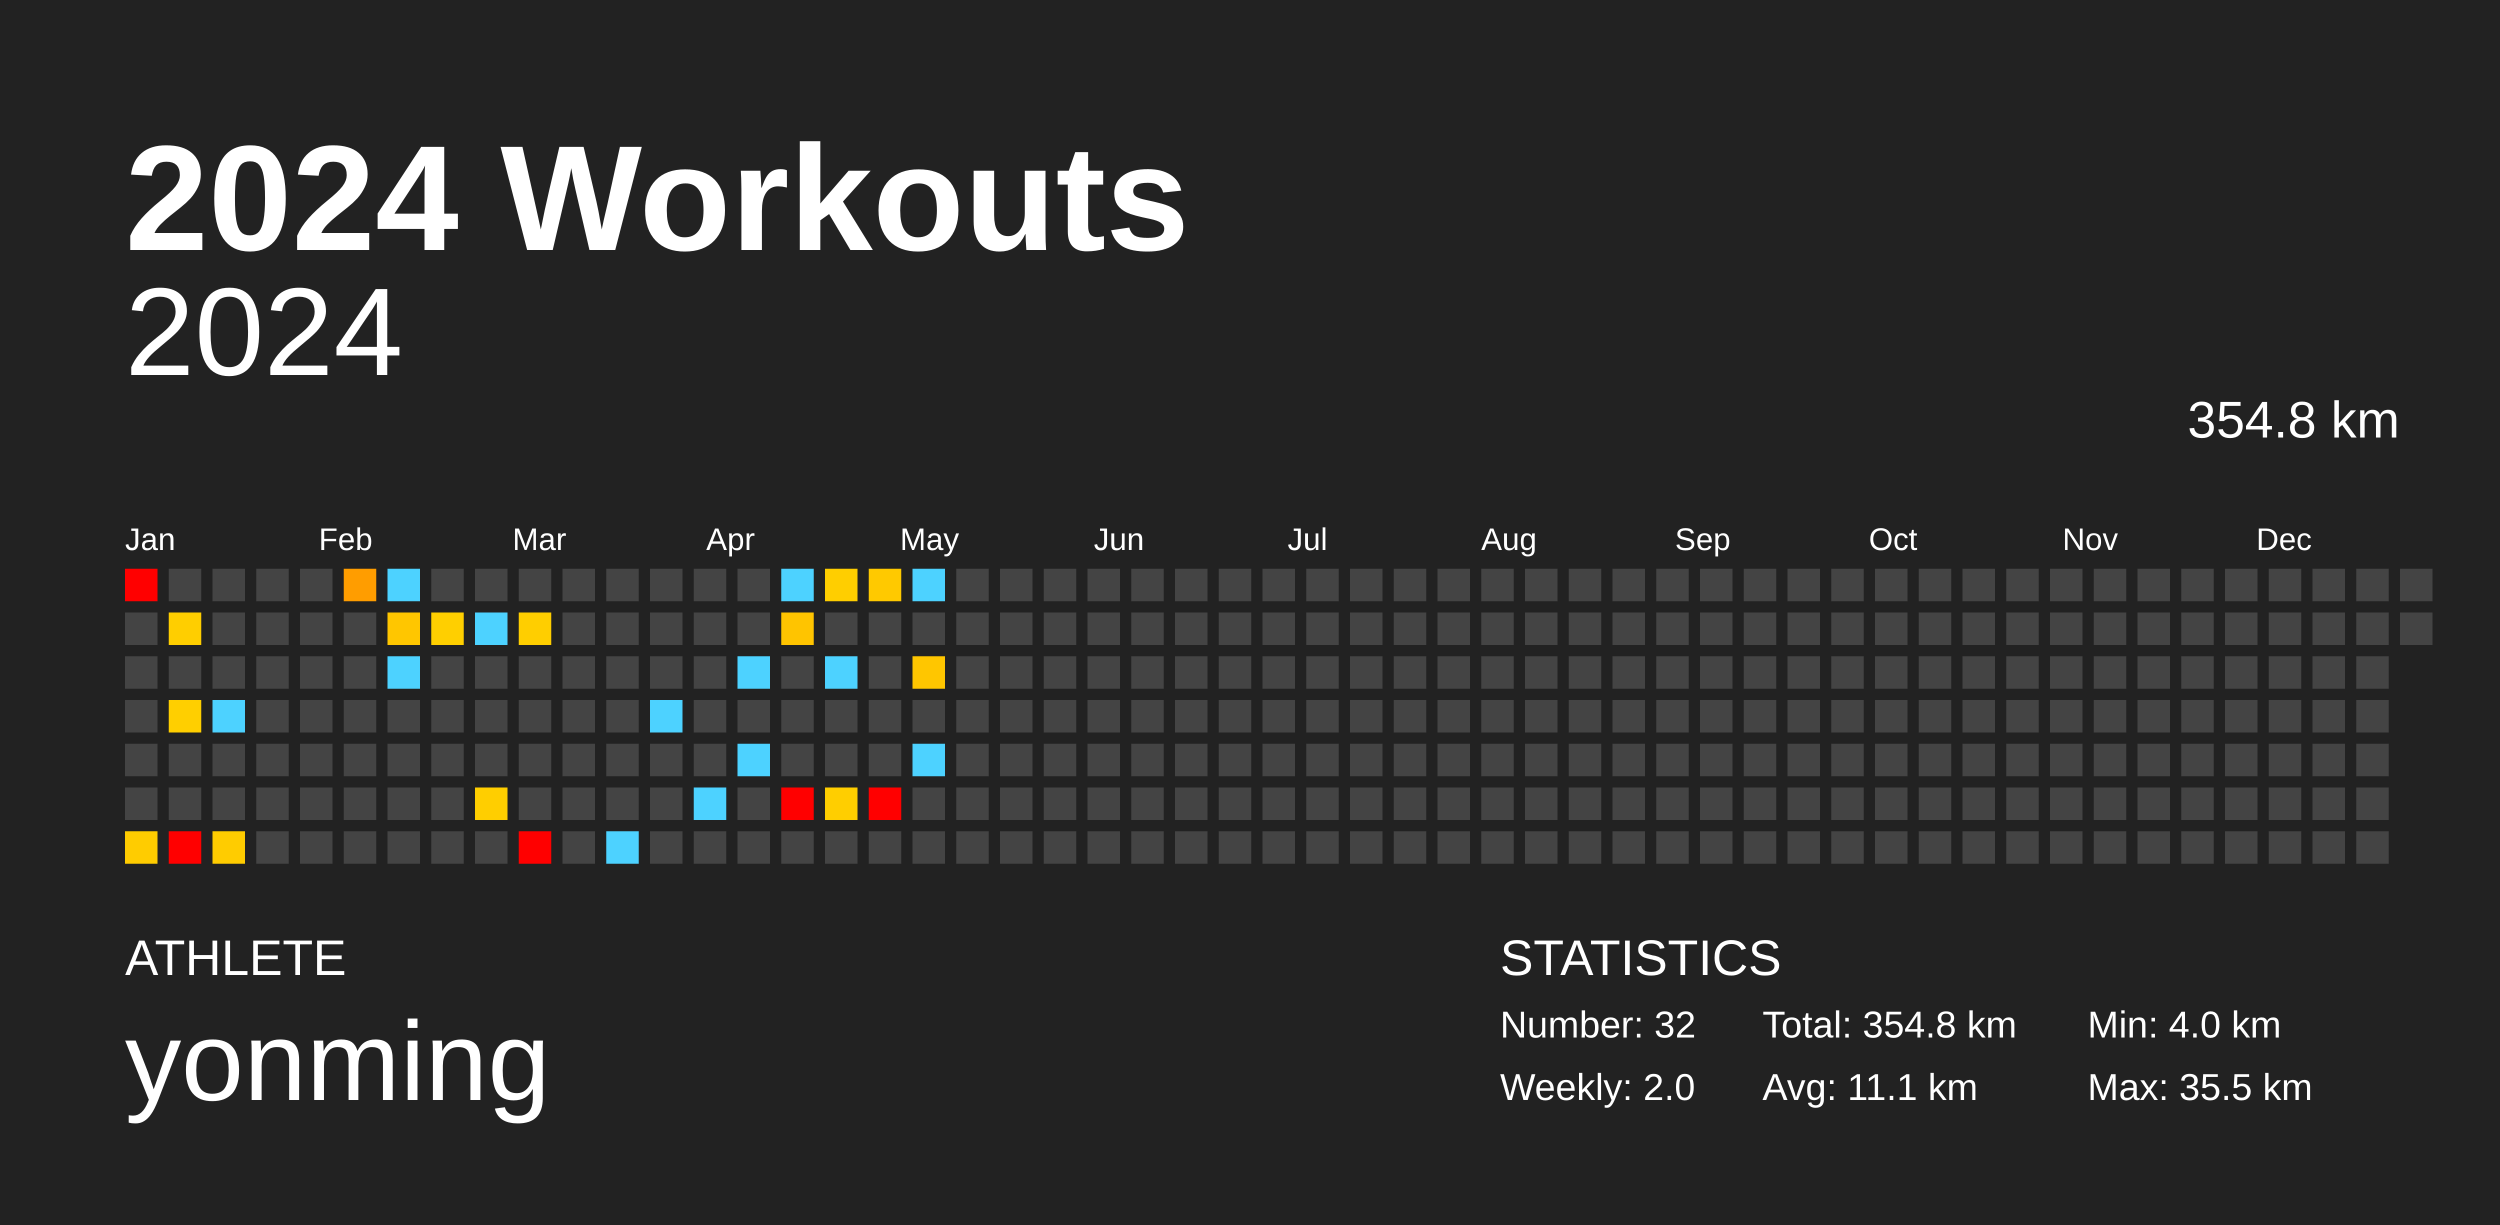
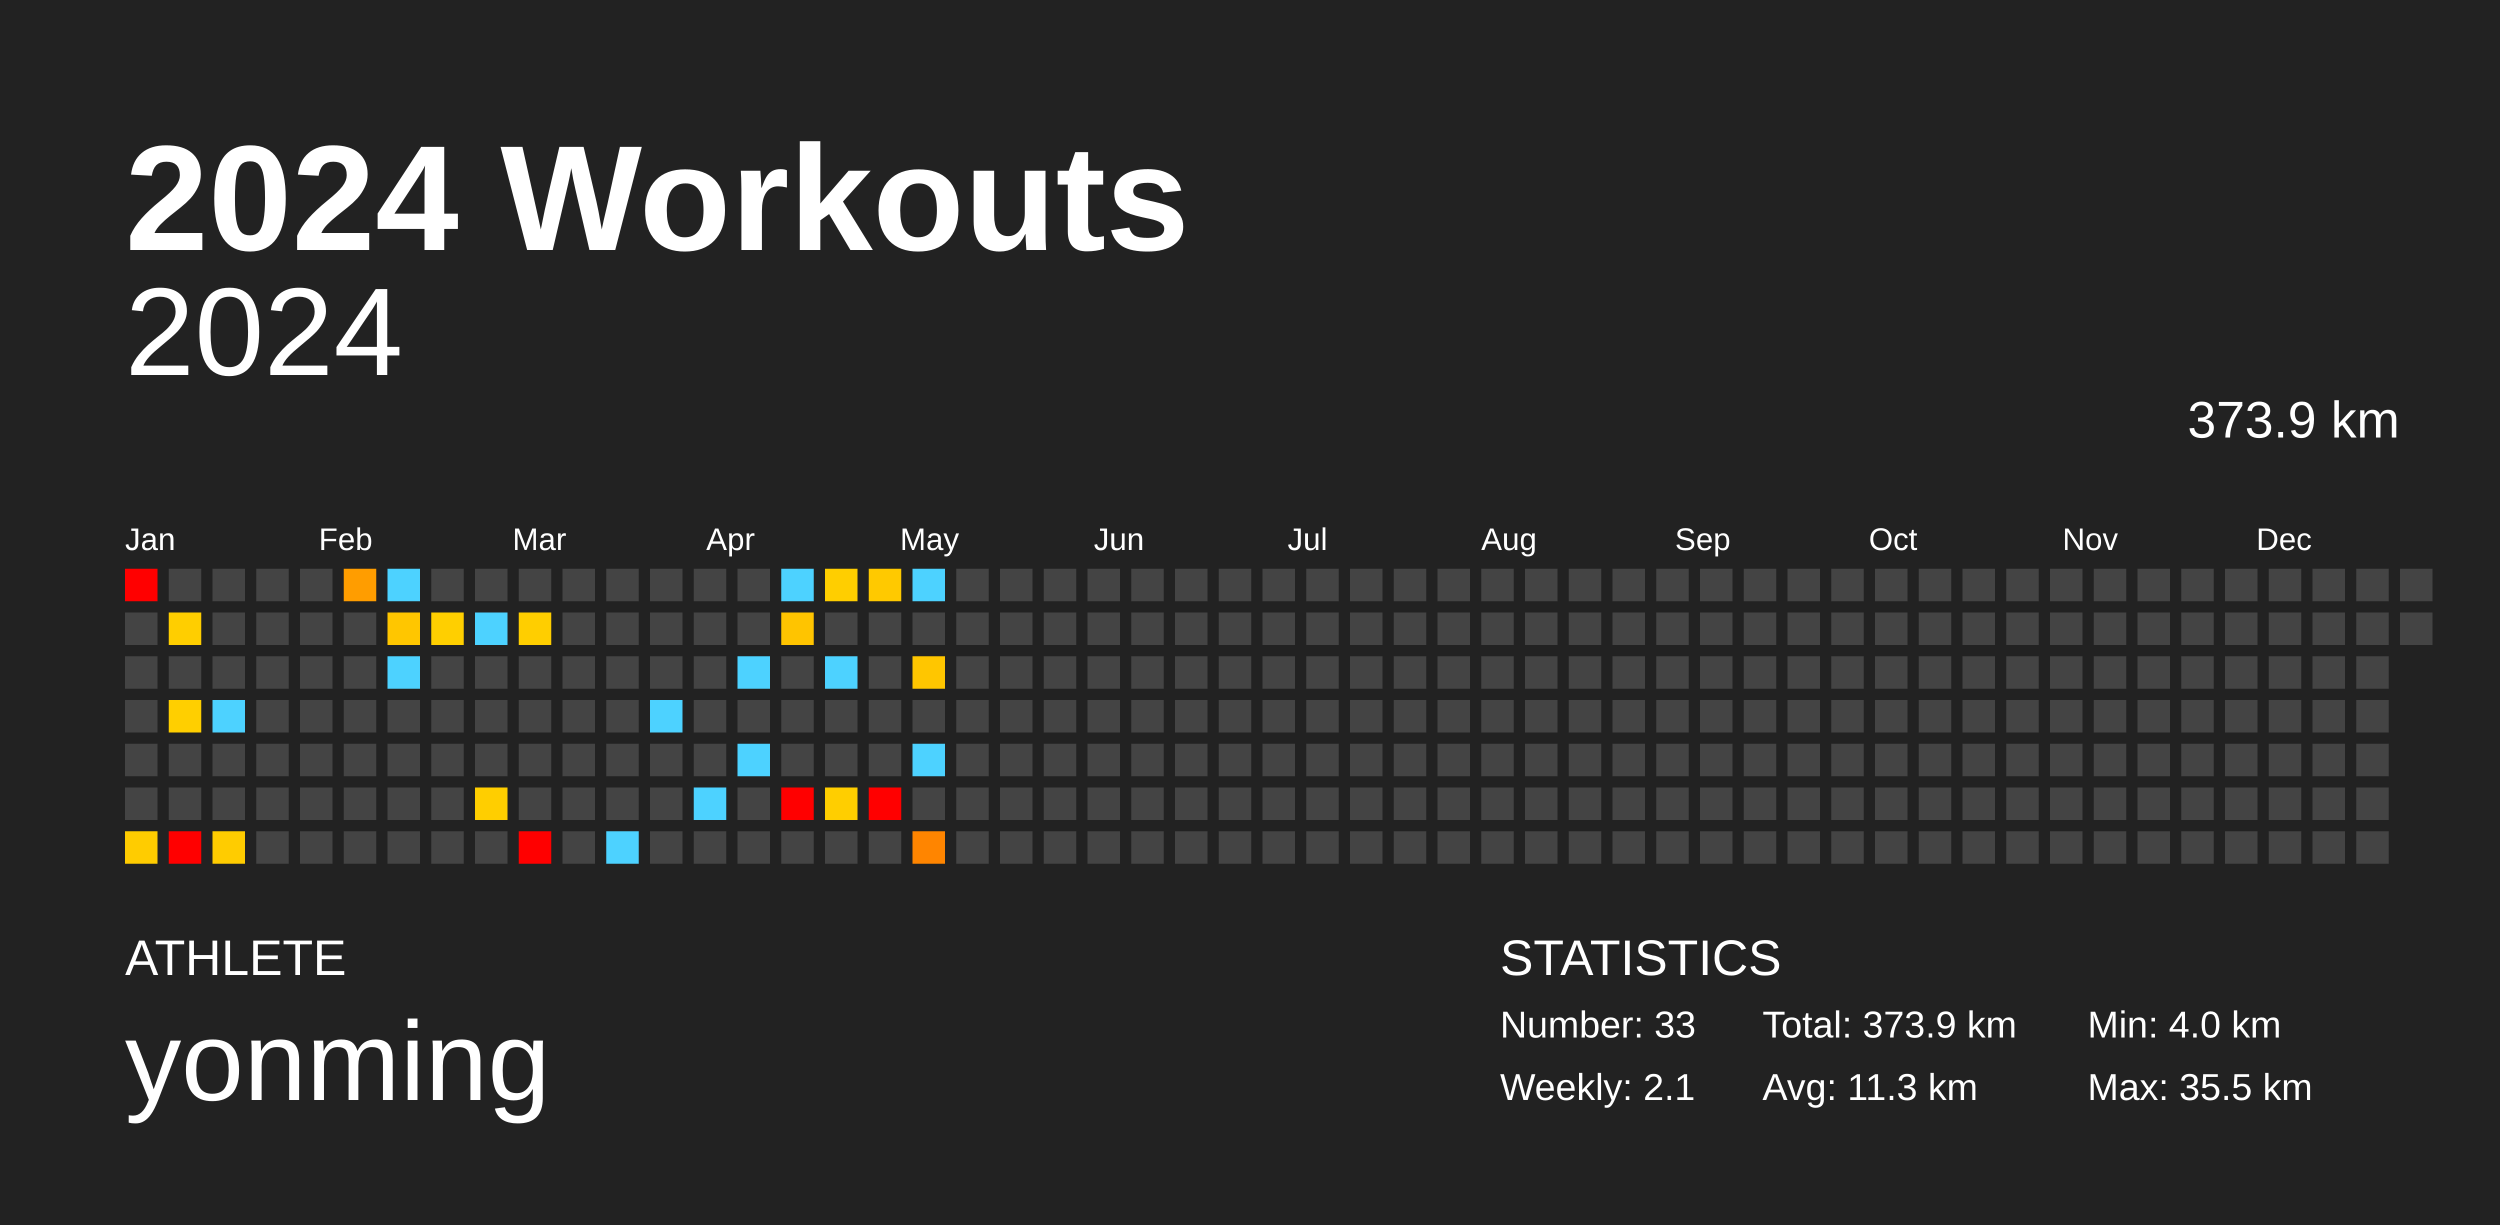
<svg xmlns="http://www.w3.org/2000/svg" baseProfile="full" height="98mm" version="1.1" viewBox="0,0,200,98" width="200mm">
  <defs />
  <rect fill="#222222" height="98" width="200" x="0" y="0" />
  <text fill="#FFFFFF" style="font-size:12px; font-family:Arial; font-weight:bold;" x="10" y="20">2024 Workouts</text>
  <text fill="#FFFFFF" style="font-size:4px; font-family:Arial" x="10" y="78">ATHLETE</text>
  <text fill="#FFFFFF" style="font-size:9px; font-family:Arial" x="10" y="88">yonming</text>
  <text fill="#FFFFFF" style="font-size:4px; font-family:Arial" x="120" y="78">STATISTICS</text>
-   <text fill="#FFFFFF" style="font-size:3px; font-family:Arial" x="120" y="83">Number: 32</text>
-   <text fill="#FFFFFF" style="font-size:3px; font-family:Arial" x="120" y="88">Weekly: 2.0</text>
-   <text fill="#FFFFFF" style="font-size:3px; font-family:Arial" x="141" y="83">Total: 354.8 km</text>
-   <text fill="#FFFFFF" style="font-size:3px; font-family:Arial" x="141" y="88">Avg: 11.1 km</text>
+   <text fill="#FFFFFF" style="font-size:3px; font-family:Arial" x="120" y="83">Number: 33</text>
+   <text fill="#FFFFFF" style="font-size:3px; font-family:Arial" x="120" y="88">Weekly: 2.1</text>
+   <text fill="#FFFFFF" style="font-size:3px; font-family:Arial" x="141" y="83">Total: 373.9 km</text>
+   <text fill="#FFFFFF" style="font-size:3px; font-family:Arial" x="141" y="88">Avg: 11.3 km</text>
  <text fill="#FFFFFF" style="font-size:3px; font-family:Arial" x="167" y="83">Min: 4.0 km</text>
  <text fill="#FFFFFF" style="font-size:3px; font-family:Arial" x="167" y="88">Max: 35.5 km</text>
  <text alignment-baseline="hanging" fill="#FFFFFF" style="font-size:10.0px; font-family:Arial;" x="10" y="30">2024</text>
-   <text alignment-baseline="hanging" fill="#FFFFFF" style="font-size:4.125px; font-family:Arial;" x="175" y="35">354.8 km</text>
+   <text alignment-baseline="hanging" fill="#FFFFFF" style="font-size:4.125px; font-family:Arial;" x="175" y="35">373.9 km</text>
  <text fill="#FFFFFF" style="font-size:2.5px; font-family:Arial" x="10.0" y="44">Jan</text>
  <text fill="#FFFFFF" style="font-size:2.5px; font-family:Arial" x="25.5" y="44">Feb</text>
  <text fill="#FFFFFF" style="font-size:2.5px; font-family:Arial" x="41.0" y="44">Mar</text>
  <text fill="#FFFFFF" style="font-size:2.5px; font-family:Arial" x="56.5" y="44">Apr</text>
  <text fill="#FFFFFF" style="font-size:2.5px; font-family:Arial" x="72.0" y="44">May</text>
  <text fill="#FFFFFF" style="font-size:2.5px; font-family:Arial" x="87.5" y="44">Jun</text>
  <text fill="#FFFFFF" style="font-size:2.5px; font-family:Arial" x="103.0" y="44">Jul</text>
  <text fill="#FFFFFF" style="font-size:2.5px; font-family:Arial" x="118.5" y="44">Aug</text>
  <text fill="#FFFFFF" style="font-size:2.5px; font-family:Arial" x="134.0" y="44">Sep</text>
  <text fill="#FFFFFF" style="font-size:2.5px; font-family:Arial" x="149.5" y="44">Oct</text>
  <text fill="#FFFFFF" style="font-size:2.5px; font-family:Arial" x="165.0" y="44">Nov</text>
  <text fill="#FFFFFF" style="font-size:2.5px; font-family:Arial" x="180.5" y="44">Dec</text>
  <rect fill="red" height="2.6" width="2.6" x="10.0" y="45.5" />
  <rect fill="#444444" height="2.6" width="2.6" x="10.0" y="49.0" />
  <rect fill="#444444" height="2.6" width="2.6" x="10.0" y="52.5" />
  <rect fill="#444444" height="2.6" width="2.6" x="10.0" y="56.0" />
  <rect fill="#444444" height="2.6" width="2.6" x="10.0" y="59.5" />
  <rect fill="#444444" height="2.6" width="2.6" x="10.0" y="63.0" />
  <rect fill="#ffcc00" height="2.6" width="2.6" x="10.0" y="66.5" />
  <rect fill="#444444" height="2.6" width="2.6" x="13.5" y="45.5" />
  <rect fill="#ffce00" height="2.6" width="2.6" x="13.5" y="49.0" />
  <rect fill="#444444" height="2.6" width="2.6" x="13.5" y="52.5" />
  <rect fill="#ffcf00" height="2.6" width="2.6" x="13.5" y="56.0" />
  <rect fill="#444444" height="2.6" width="2.6" x="13.5" y="59.5" />
  <rect fill="#444444" height="2.6" width="2.6" x="13.5" y="63.0" />
  <rect fill="red" height="2.6" width="2.6" x="13.5" y="66.5" />
  <rect fill="#444444" height="2.6" width="2.6" x="17.0" y="45.5" />
  <rect fill="#444444" height="2.6" width="2.6" x="17.0" y="49.0" />
  <rect fill="#444444" height="2.6" width="2.6" x="17.0" y="52.5" />
  <rect fill="#4dd2ff" height="2.6" width="2.6" x="17.0" y="56.0" />
  <rect fill="#444444" height="2.6" width="2.6" x="17.0" y="59.5" />
  <rect fill="#444444" height="2.6" width="2.6" x="17.0" y="63.0" />
  <rect fill="#ffcc00" height="2.6" width="2.6" x="17.0" y="66.5" />
  <rect fill="#444444" height="2.6" width="2.6" x="20.5" y="45.5" />
  <rect fill="#444444" height="2.6" width="2.6" x="20.5" y="49.0" />
  <rect fill="#444444" height="2.6" width="2.6" x="20.5" y="52.5" />
  <rect fill="#444444" height="2.6" width="2.6" x="20.5" y="56.0" />
  <rect fill="#444444" height="2.6" width="2.6" x="20.5" y="59.5" />
  <rect fill="#444444" height="2.6" width="2.6" x="20.5" y="63.0" />
  <rect fill="#444444" height="2.6" width="2.6" x="20.5" y="66.5" />
  <rect fill="#444444" height="2.6" width="2.6" x="24.0" y="45.5" />
  <rect fill="#444444" height="2.6" width="2.6" x="24.0" y="49.0" />
  <rect fill="#444444" height="2.6" width="2.6" x="24.0" y="52.5" />
  <rect fill="#444444" height="2.6" width="2.6" x="24.0" y="56.0" />
  <rect fill="#444444" height="2.6" width="2.6" x="24.0" y="59.5" />
  <rect fill="#444444" height="2.6" width="2.6" x="24.0" y="63.0" />
  <rect fill="#444444" height="2.6" width="2.6" x="24.0" y="66.5" />
  <rect fill="#ff9d00" height="2.6" width="2.6" x="27.5" y="45.5" />
  <rect fill="#444444" height="2.6" width="2.6" x="27.5" y="49.0" />
  <rect fill="#444444" height="2.6" width="2.6" x="27.5" y="52.5" />
  <rect fill="#444444" height="2.6" width="2.6" x="27.5" y="56.0" />
  <rect fill="#444444" height="2.6" width="2.6" x="27.5" y="59.5" />
  <rect fill="#444444" height="2.6" width="2.6" x="27.5" y="63.0" />
  <rect fill="#444444" height="2.6" width="2.6" x="27.5" y="66.5" />
  <rect fill="#4dd2ff" height="2.6" width="2.6" x="31.0" y="45.5" />
  <rect fill="#ffc600" height="2.6" width="2.6" x="31.0" y="49.0" />
  <rect fill="#4dd2ff" height="2.6" width="2.6" x="31.0" y="52.5" />
  <rect fill="#444444" height="2.6" width="2.6" x="31.0" y="56.0" />
  <rect fill="#444444" height="2.6" width="2.6" x="31.0" y="59.5" />
  <rect fill="#444444" height="2.6" width="2.6" x="31.0" y="63.0" />
  <rect fill="#444444" height="2.6" width="2.6" x="31.0" y="66.5" />
  <rect fill="#444444" height="2.6" width="2.6" x="34.5" y="45.5" />
  <rect fill="#ffcf00" height="2.6" width="2.6" x="34.5" y="49.0" />
  <rect fill="#444444" height="2.6" width="2.6" x="34.5" y="52.5" />
  <rect fill="#444444" height="2.6" width="2.6" x="34.5" y="56.0" />
  <rect fill="#444444" height="2.6" width="2.6" x="34.5" y="59.5" />
  <rect fill="#444444" height="2.6" width="2.6" x="34.5" y="63.0" />
  <rect fill="#444444" height="2.6" width="2.6" x="34.5" y="66.5" />
  <rect fill="#444444" height="2.6" width="2.6" x="38.0" y="45.5" />
  <rect fill="#4dd2ff" height="2.6" width="2.6" x="38.0" y="49.0" />
  <rect fill="#444444" height="2.6" width="2.6" x="38.0" y="52.5" />
  <rect fill="#444444" height="2.6" width="2.6" x="38.0" y="56.0" />
  <rect fill="#444444" height="2.6" width="2.6" x="38.0" y="59.5" />
  <rect fill="#ffce00" height="2.6" width="2.6" x="38.0" y="63.0" />
  <rect fill="#444444" height="2.6" width="2.6" x="38.0" y="66.5" />
  <rect fill="#444444" height="2.6" width="2.6" x="41.5" y="45.5" />
  <rect fill="#ffce00" height="2.6" width="2.6" x="41.5" y="49.0" />
  <rect fill="#444444" height="2.6" width="2.6" x="41.5" y="52.5" />
  <rect fill="#444444" height="2.6" width="2.6" x="41.5" y="56.0" />
  <rect fill="#444444" height="2.6" width="2.6" x="41.5" y="59.5" />
  <rect fill="#444444" height="2.6" width="2.6" x="41.5" y="63.0" />
  <rect fill="red" height="2.6" width="2.6" x="41.5" y="66.5" />
  <rect fill="#444444" height="2.6" width="2.6" x="45.0" y="45.5" />
  <rect fill="#444444" height="2.6" width="2.6" x="45.0" y="49.0" />
  <rect fill="#444444" height="2.6" width="2.6" x="45.0" y="52.5" />
  <rect fill="#444444" height="2.6" width="2.6" x="45.0" y="56.0" />
  <rect fill="#444444" height="2.6" width="2.6" x="45.0" y="59.5" />
  <rect fill="#444444" height="2.6" width="2.6" x="45.0" y="63.0" />
  <rect fill="#444444" height="2.6" width="2.6" x="45.0" y="66.5" />
  <rect fill="#444444" height="2.6" width="2.6" x="48.5" y="45.5" />
  <rect fill="#444444" height="2.6" width="2.6" x="48.5" y="49.0" />
  <rect fill="#444444" height="2.6" width="2.6" x="48.5" y="52.5" />
  <rect fill="#444444" height="2.6" width="2.6" x="48.5" y="56.0" />
  <rect fill="#444444" height="2.6" width="2.6" x="48.5" y="59.5" />
  <rect fill="#444444" height="2.6" width="2.6" x="48.5" y="63.0" />
  <rect fill="#4dd2ff" height="2.6" width="2.6" x="48.5" y="66.5" />
  <rect fill="#444444" height="2.6" width="2.6" x="52.0" y="45.5" />
  <rect fill="#444444" height="2.6" width="2.6" x="52.0" y="49.0" />
  <rect fill="#444444" height="2.6" width="2.6" x="52.0" y="52.5" />
  <rect fill="#4dd2ff" height="2.6" width="2.6" x="52.0" y="56.0" />
  <rect fill="#444444" height="2.6" width="2.6" x="52.0" y="59.5" />
  <rect fill="#444444" height="2.6" width="2.6" x="52.0" y="63.0" />
  <rect fill="#444444" height="2.6" width="2.6" x="52.0" y="66.5" />
  <rect fill="#444444" height="2.6" width="2.6" x="55.5" y="45.5" />
  <rect fill="#444444" height="2.6" width="2.6" x="55.5" y="49.0" />
  <rect fill="#444444" height="2.6" width="2.6" x="55.5" y="52.5" />
  <rect fill="#444444" height="2.6" width="2.6" x="55.5" y="56.0" />
  <rect fill="#444444" height="2.6" width="2.6" x="55.5" y="59.5" />
  <rect fill="#4dd2ff" height="2.6" width="2.6" x="55.5" y="63.0" />
  <rect fill="#444444" height="2.6" width="2.6" x="55.5" y="66.5" />
  <rect fill="#444444" height="2.6" width="2.6" x="59.0" y="45.5" />
  <rect fill="#444444" height="2.6" width="2.6" x="59.0" y="49.0" />
  <rect fill="#4dd2ff" height="2.6" width="2.6" x="59.0" y="52.5" />
  <rect fill="#444444" height="2.6" width="2.6" x="59.0" y="56.0" />
  <rect fill="#4dd2ff" height="2.6" width="2.6" x="59.0" y="59.5" />
  <rect fill="#444444" height="2.6" width="2.6" x="59.0" y="63.0" />
  <rect fill="#444444" height="2.6" width="2.6" x="59.0" y="66.5" />
  <rect fill="#4dd2ff" height="2.6" width="2.6" x="62.5" y="45.5" />
  <rect fill="#ffc400" height="2.6" width="2.6" x="62.5" y="49.0" />
  <rect fill="#444444" height="2.6" width="2.6" x="62.5" y="52.5" />
  <rect fill="#444444" height="2.6" width="2.6" x="62.5" y="56.0" />
  <rect fill="#444444" height="2.6" width="2.6" x="62.5" y="59.5" />
  <rect fill="red" height="2.6" width="2.6" x="62.5" y="63.0" />
  <rect fill="#444444" height="2.6" width="2.6" x="62.5" y="66.5" />
  <rect fill="#ffce00" height="2.6" width="2.6" x="66.0" y="45.5" />
  <rect fill="#444444" height="2.6" width="2.6" x="66.0" y="49.0" />
  <rect fill="#4dd2ff" height="2.6" width="2.6" x="66.0" y="52.5" />
  <rect fill="#444444" height="2.6" width="2.6" x="66.0" y="56.0" />
  <rect fill="#444444" height="2.6" width="2.6" x="66.0" y="59.5" />
  <rect fill="#ffce00" height="2.6" width="2.6" x="66.0" y="63.0" />
  <rect fill="#444444" height="2.6" width="2.6" x="66.0" y="66.5" />
  <rect fill="#ffc900" height="2.6" width="2.6" x="69.5" y="45.5" />
  <rect fill="#444444" height="2.6" width="2.6" x="69.5" y="49.0" />
  <rect fill="#444444" height="2.6" width="2.6" x="69.5" y="52.5" />
  <rect fill="#444444" height="2.6" width="2.6" x="69.5" y="56.0" />
  <rect fill="#444444" height="2.6" width="2.6" x="69.5" y="59.5" />
  <rect fill="red" height="2.6" width="2.6" x="69.5" y="63.0" />
  <rect fill="#444444" height="2.6" width="2.6" x="69.5" y="66.5" />
  <rect fill="#4dd2ff" height="2.6" width="2.6" x="73.0" y="45.5" />
  <rect fill="#444444" height="2.6" width="2.6" x="73.0" y="49.0" />
  <rect fill="#ffc600" height="2.6" width="2.6" x="73.0" y="52.5" />
  <rect fill="#444444" height="2.6" width="2.6" x="73.0" y="56.0" />
  <rect fill="#4dd2ff" height="2.6" width="2.6" x="73.0" y="59.5" />
  <rect fill="#444444" height="2.6" width="2.6" x="73.0" y="63.0" />
-   <rect fill="#444444" height="2.6" width="2.6" x="73.0" y="66.5" />
+   <rect fill="#ff8500" height="2.6" width="2.6" x="73.0" y="66.5" />
  <rect fill="#444444" height="2.6" width="2.6" x="76.5" y="45.5" />
  <rect fill="#444444" height="2.6" width="2.6" x="76.5" y="49.0" />
  <rect fill="#444444" height="2.6" width="2.6" x="76.5" y="52.5" />
  <rect fill="#444444" height="2.6" width="2.6" x="76.5" y="56.0" />
  <rect fill="#444444" height="2.6" width="2.6" x="76.5" y="59.5" />
  <rect fill="#444444" height="2.6" width="2.6" x="76.5" y="63.0" />
  <rect fill="#444444" height="2.6" width="2.6" x="76.5" y="66.5" />
  <rect fill="#444444" height="2.6" width="2.6" x="80.0" y="45.5" />
  <rect fill="#444444" height="2.6" width="2.6" x="80.0" y="49.0" />
  <rect fill="#444444" height="2.6" width="2.6" x="80.0" y="52.5" />
  <rect fill="#444444" height="2.6" width="2.6" x="80.0" y="56.0" />
  <rect fill="#444444" height="2.6" width="2.6" x="80.0" y="59.5" />
  <rect fill="#444444" height="2.6" width="2.6" x="80.0" y="63.0" />
  <rect fill="#444444" height="2.6" width="2.6" x="80.0" y="66.5" />
  <rect fill="#444444" height="2.6" width="2.6" x="83.5" y="45.5" />
  <rect fill="#444444" height="2.6" width="2.6" x="83.5" y="49.0" />
  <rect fill="#444444" height="2.6" width="2.6" x="83.5" y="52.5" />
  <rect fill="#444444" height="2.6" width="2.6" x="83.5" y="56.0" />
  <rect fill="#444444" height="2.6" width="2.6" x="83.5" y="59.5" />
  <rect fill="#444444" height="2.6" width="2.6" x="83.5" y="63.0" />
  <rect fill="#444444" height="2.6" width="2.6" x="83.5" y="66.5" />
  <rect fill="#444444" height="2.6" width="2.6" x="87.0" y="45.5" />
  <rect fill="#444444" height="2.6" width="2.6" x="87.0" y="49.0" />
  <rect fill="#444444" height="2.6" width="2.6" x="87.0" y="52.5" />
  <rect fill="#444444" height="2.6" width="2.6" x="87.0" y="56.0" />
  <rect fill="#444444" height="2.6" width="2.6" x="87.0" y="59.5" />
  <rect fill="#444444" height="2.6" width="2.6" x="87.0" y="63.0" />
  <rect fill="#444444" height="2.6" width="2.6" x="87.0" y="66.5" />
  <rect fill="#444444" height="2.6" width="2.6" x="90.5" y="45.5" />
  <rect fill="#444444" height="2.6" width="2.6" x="90.5" y="49.0" />
  <rect fill="#444444" height="2.6" width="2.6" x="90.5" y="52.5" />
  <rect fill="#444444" height="2.6" width="2.6" x="90.5" y="56.0" />
  <rect fill="#444444" height="2.6" width="2.6" x="90.5" y="59.5" />
  <rect fill="#444444" height="2.6" width="2.6" x="90.5" y="63.0" />
  <rect fill="#444444" height="2.6" width="2.6" x="90.5" y="66.5" />
  <rect fill="#444444" height="2.6" width="2.6" x="94.0" y="45.5" />
  <rect fill="#444444" height="2.6" width="2.6" x="94.0" y="49.0" />
  <rect fill="#444444" height="2.6" width="2.6" x="94.0" y="52.5" />
  <rect fill="#444444" height="2.6" width="2.6" x="94.0" y="56.0" />
  <rect fill="#444444" height="2.6" width="2.6" x="94.0" y="59.5" />
  <rect fill="#444444" height="2.6" width="2.6" x="94.0" y="63.0" />
  <rect fill="#444444" height="2.6" width="2.6" x="94.0" y="66.5" />
  <rect fill="#444444" height="2.6" width="2.6" x="97.5" y="45.5" />
  <rect fill="#444444" height="2.6" width="2.6" x="97.5" y="49.0" />
  <rect fill="#444444" height="2.6" width="2.6" x="97.5" y="52.5" />
  <rect fill="#444444" height="2.6" width="2.6" x="97.5" y="56.0" />
  <rect fill="#444444" height="2.6" width="2.6" x="97.5" y="59.5" />
  <rect fill="#444444" height="2.6" width="2.6" x="97.5" y="63.0" />
  <rect fill="#444444" height="2.6" width="2.6" x="97.5" y="66.5" />
  <rect fill="#444444" height="2.6" width="2.6" x="101.0" y="45.5" />
  <rect fill="#444444" height="2.6" width="2.6" x="101.0" y="49.0" />
  <rect fill="#444444" height="2.6" width="2.6" x="101.0" y="52.5" />
  <rect fill="#444444" height="2.6" width="2.6" x="101.0" y="56.0" />
  <rect fill="#444444" height="2.6" width="2.6" x="101.0" y="59.5" />
  <rect fill="#444444" height="2.6" width="2.6" x="101.0" y="63.0" />
  <rect fill="#444444" height="2.6" width="2.6" x="101.0" y="66.5" />
  <rect fill="#444444" height="2.6" width="2.6" x="104.5" y="45.5" />
  <rect fill="#444444" height="2.6" width="2.6" x="104.5" y="49.0" />
  <rect fill="#444444" height="2.6" width="2.6" x="104.5" y="52.5" />
  <rect fill="#444444" height="2.6" width="2.6" x="104.5" y="56.0" />
  <rect fill="#444444" height="2.6" width="2.6" x="104.5" y="59.5" />
  <rect fill="#444444" height="2.6" width="2.6" x="104.5" y="63.0" />
  <rect fill="#444444" height="2.6" width="2.6" x="104.5" y="66.5" />
  <rect fill="#444444" height="2.6" width="2.6" x="108.0" y="45.5" />
  <rect fill="#444444" height="2.6" width="2.6" x="108.0" y="49.0" />
  <rect fill="#444444" height="2.6" width="2.6" x="108.0" y="52.5" />
  <rect fill="#444444" height="2.6" width="2.6" x="108.0" y="56.0" />
  <rect fill="#444444" height="2.6" width="2.6" x="108.0" y="59.5" />
  <rect fill="#444444" height="2.6" width="2.6" x="108.0" y="63.0" />
  <rect fill="#444444" height="2.6" width="2.6" x="108.0" y="66.5" />
  <rect fill="#444444" height="2.6" width="2.6" x="111.5" y="45.5" />
  <rect fill="#444444" height="2.6" width="2.6" x="111.5" y="49.0" />
  <rect fill="#444444" height="2.6" width="2.6" x="111.5" y="52.5" />
  <rect fill="#444444" height="2.6" width="2.6" x="111.5" y="56.0" />
  <rect fill="#444444" height="2.6" width="2.6" x="111.5" y="59.5" />
  <rect fill="#444444" height="2.6" width="2.6" x="111.5" y="63.0" />
  <rect fill="#444444" height="2.6" width="2.6" x="111.5" y="66.5" />
  <rect fill="#444444" height="2.6" width="2.6" x="115.0" y="45.5" />
  <rect fill="#444444" height="2.6" width="2.6" x="115.0" y="49.0" />
  <rect fill="#444444" height="2.6" width="2.6" x="115.0" y="52.5" />
  <rect fill="#444444" height="2.6" width="2.6" x="115.0" y="56.0" />
  <rect fill="#444444" height="2.6" width="2.6" x="115.0" y="59.5" />
  <rect fill="#444444" height="2.6" width="2.6" x="115.0" y="63.0" />
  <rect fill="#444444" height="2.6" width="2.6" x="115.0" y="66.5" />
  <rect fill="#444444" height="2.6" width="2.6" x="118.5" y="45.5" />
  <rect fill="#444444" height="2.6" width="2.6" x="118.5" y="49.0" />
  <rect fill="#444444" height="2.6" width="2.6" x="118.5" y="52.5" />
  <rect fill="#444444" height="2.6" width="2.6" x="118.5" y="56.0" />
  <rect fill="#444444" height="2.6" width="2.6" x="118.5" y="59.5" />
  <rect fill="#444444" height="2.6" width="2.6" x="118.5" y="63.0" />
  <rect fill="#444444" height="2.6" width="2.6" x="118.5" y="66.5" />
  <rect fill="#444444" height="2.6" width="2.6" x="122.0" y="45.5" />
  <rect fill="#444444" height="2.6" width="2.6" x="122.0" y="49.0" />
  <rect fill="#444444" height="2.6" width="2.6" x="122.0" y="52.5" />
  <rect fill="#444444" height="2.6" width="2.6" x="122.0" y="56.0" />
  <rect fill="#444444" height="2.6" width="2.6" x="122.0" y="59.5" />
  <rect fill="#444444" height="2.6" width="2.6" x="122.0" y="63.0" />
  <rect fill="#444444" height="2.6" width="2.6" x="122.0" y="66.5" />
  <rect fill="#444444" height="2.6" width="2.6" x="125.5" y="45.5" />
  <rect fill="#444444" height="2.6" width="2.6" x="125.5" y="49.0" />
  <rect fill="#444444" height="2.6" width="2.6" x="125.5" y="52.5" />
  <rect fill="#444444" height="2.6" width="2.6" x="125.5" y="56.0" />
  <rect fill="#444444" height="2.6" width="2.6" x="125.5" y="59.5" />
  <rect fill="#444444" height="2.6" width="2.6" x="125.5" y="63.0" />
  <rect fill="#444444" height="2.6" width="2.6" x="125.5" y="66.5" />
  <rect fill="#444444" height="2.6" width="2.6" x="129.0" y="45.5" />
  <rect fill="#444444" height="2.6" width="2.6" x="129.0" y="49.0" />
  <rect fill="#444444" height="2.6" width="2.6" x="129.0" y="52.5" />
  <rect fill="#444444" height="2.6" width="2.6" x="129.0" y="56.0" />
  <rect fill="#444444" height="2.6" width="2.6" x="129.0" y="59.5" />
  <rect fill="#444444" height="2.6" width="2.6" x="129.0" y="63.0" />
  <rect fill="#444444" height="2.6" width="2.6" x="129.0" y="66.5" />
  <rect fill="#444444" height="2.6" width="2.6" x="132.5" y="45.5" />
  <rect fill="#444444" height="2.6" width="2.6" x="132.5" y="49.0" />
  <rect fill="#444444" height="2.6" width="2.6" x="132.5" y="52.5" />
  <rect fill="#444444" height="2.6" width="2.6" x="132.5" y="56.0" />
  <rect fill="#444444" height="2.6" width="2.6" x="132.5" y="59.5" />
  <rect fill="#444444" height="2.6" width="2.6" x="132.5" y="63.0" />
  <rect fill="#444444" height="2.6" width="2.6" x="132.5" y="66.5" />
  <rect fill="#444444" height="2.6" width="2.6" x="136.0" y="45.5" />
  <rect fill="#444444" height="2.6" width="2.6" x="136.0" y="49.0" />
  <rect fill="#444444" height="2.6" width="2.6" x="136.0" y="52.5" />
  <rect fill="#444444" height="2.6" width="2.6" x="136.0" y="56.0" />
  <rect fill="#444444" height="2.6" width="2.6" x="136.0" y="59.5" />
  <rect fill="#444444" height="2.6" width="2.6" x="136.0" y="63.0" />
  <rect fill="#444444" height="2.6" width="2.6" x="136.0" y="66.5" />
  <rect fill="#444444" height="2.6" width="2.6" x="139.5" y="45.5" />
  <rect fill="#444444" height="2.6" width="2.6" x="139.5" y="49.0" />
  <rect fill="#444444" height="2.6" width="2.6" x="139.5" y="52.5" />
  <rect fill="#444444" height="2.6" width="2.6" x="139.5" y="56.0" />
  <rect fill="#444444" height="2.6" width="2.6" x="139.5" y="59.5" />
  <rect fill="#444444" height="2.6" width="2.6" x="139.5" y="63.0" />
  <rect fill="#444444" height="2.6" width="2.6" x="139.5" y="66.5" />
  <rect fill="#444444" height="2.6" width="2.6" x="143.0" y="45.5" />
  <rect fill="#444444" height="2.6" width="2.6" x="143.0" y="49.0" />
  <rect fill="#444444" height="2.6" width="2.6" x="143.0" y="52.5" />
  <rect fill="#444444" height="2.6" width="2.6" x="143.0" y="56.0" />
  <rect fill="#444444" height="2.6" width="2.6" x="143.0" y="59.5" />
  <rect fill="#444444" height="2.6" width="2.6" x="143.0" y="63.0" />
  <rect fill="#444444" height="2.6" width="2.6" x="143.0" y="66.5" />
  <rect fill="#444444" height="2.6" width="2.6" x="146.5" y="45.5" />
  <rect fill="#444444" height="2.6" width="2.6" x="146.5" y="49.0" />
  <rect fill="#444444" height="2.6" width="2.6" x="146.5" y="52.5" />
  <rect fill="#444444" height="2.6" width="2.6" x="146.5" y="56.0" />
  <rect fill="#444444" height="2.6" width="2.6" x="146.5" y="59.5" />
  <rect fill="#444444" height="2.6" width="2.6" x="146.5" y="63.0" />
  <rect fill="#444444" height="2.6" width="2.6" x="146.5" y="66.5" />
  <rect fill="#444444" height="2.6" width="2.6" x="150.0" y="45.5" />
  <rect fill="#444444" height="2.6" width="2.6" x="150.0" y="49.0" />
  <rect fill="#444444" height="2.6" width="2.6" x="150.0" y="52.5" />
  <rect fill="#444444" height="2.6" width="2.6" x="150.0" y="56.0" />
  <rect fill="#444444" height="2.6" width="2.6" x="150.0" y="59.5" />
  <rect fill="#444444" height="2.6" width="2.6" x="150.0" y="63.0" />
  <rect fill="#444444" height="2.6" width="2.6" x="150.0" y="66.5" />
  <rect fill="#444444" height="2.6" width="2.6" x="153.5" y="45.5" />
  <rect fill="#444444" height="2.6" width="2.6" x="153.5" y="49.0" />
  <rect fill="#444444" height="2.6" width="2.6" x="153.5" y="52.5" />
  <rect fill="#444444" height="2.6" width="2.6" x="153.5" y="56.0" />
  <rect fill="#444444" height="2.6" width="2.6" x="153.5" y="59.5" />
  <rect fill="#444444" height="2.6" width="2.6" x="153.5" y="63.0" />
  <rect fill="#444444" height="2.6" width="2.6" x="153.5" y="66.5" />
  <rect fill="#444444" height="2.6" width="2.6" x="157.0" y="45.5" />
  <rect fill="#444444" height="2.6" width="2.6" x="157.0" y="49.0" />
  <rect fill="#444444" height="2.6" width="2.6" x="157.0" y="52.5" />
  <rect fill="#444444" height="2.6" width="2.6" x="157.0" y="56.0" />
  <rect fill="#444444" height="2.6" width="2.6" x="157.0" y="59.5" />
  <rect fill="#444444" height="2.6" width="2.6" x="157.0" y="63.0" />
  <rect fill="#444444" height="2.6" width="2.6" x="157.0" y="66.5" />
  <rect fill="#444444" height="2.6" width="2.6" x="160.5" y="45.5" />
  <rect fill="#444444" height="2.6" width="2.6" x="160.5" y="49.0" />
  <rect fill="#444444" height="2.6" width="2.6" x="160.5" y="52.5" />
  <rect fill="#444444" height="2.6" width="2.6" x="160.5" y="56.0" />
  <rect fill="#444444" height="2.6" width="2.6" x="160.5" y="59.5" />
  <rect fill="#444444" height="2.6" width="2.6" x="160.5" y="63.0" />
  <rect fill="#444444" height="2.6" width="2.6" x="160.5" y="66.5" />
  <rect fill="#444444" height="2.6" width="2.6" x="164.0" y="45.5" />
  <rect fill="#444444" height="2.6" width="2.6" x="164.0" y="49.0" />
  <rect fill="#444444" height="2.6" width="2.6" x="164.0" y="52.5" />
  <rect fill="#444444" height="2.6" width="2.6" x="164.0" y="56.0" />
  <rect fill="#444444" height="2.6" width="2.6" x="164.0" y="59.5" />
  <rect fill="#444444" height="2.6" width="2.6" x="164.0" y="63.0" />
  <rect fill="#444444" height="2.6" width="2.6" x="164.0" y="66.5" />
  <rect fill="#444444" height="2.6" width="2.6" x="167.5" y="45.5" />
  <rect fill="#444444" height="2.6" width="2.6" x="167.5" y="49.0" />
  <rect fill="#444444" height="2.6" width="2.6" x="167.5" y="52.5" />
  <rect fill="#444444" height="2.6" width="2.6" x="167.5" y="56.0" />
  <rect fill="#444444" height="2.6" width="2.6" x="167.5" y="59.5" />
  <rect fill="#444444" height="2.6" width="2.6" x="167.5" y="63.0" />
  <rect fill="#444444" height="2.6" width="2.6" x="167.5" y="66.5" />
  <rect fill="#444444" height="2.6" width="2.6" x="171.0" y="45.5" />
  <rect fill="#444444" height="2.6" width="2.6" x="171.0" y="49.0" />
  <rect fill="#444444" height="2.6" width="2.6" x="171.0" y="52.5" />
  <rect fill="#444444" height="2.6" width="2.6" x="171.0" y="56.0" />
  <rect fill="#444444" height="2.6" width="2.6" x="171.0" y="59.5" />
  <rect fill="#444444" height="2.6" width="2.6" x="171.0" y="63.0" />
  <rect fill="#444444" height="2.6" width="2.6" x="171.0" y="66.5" />
  <rect fill="#444444" height="2.6" width="2.6" x="174.5" y="45.5" />
  <rect fill="#444444" height="2.6" width="2.6" x="174.5" y="49.0" />
  <rect fill="#444444" height="2.6" width="2.6" x="174.5" y="52.5" />
  <rect fill="#444444" height="2.6" width="2.6" x="174.5" y="56.0" />
  <rect fill="#444444" height="2.6" width="2.6" x="174.5" y="59.5" />
  <rect fill="#444444" height="2.6" width="2.6" x="174.5" y="63.0" />
  <rect fill="#444444" height="2.6" width="2.6" x="174.5" y="66.5" />
  <rect fill="#444444" height="2.6" width="2.6" x="178.0" y="45.5" />
  <rect fill="#444444" height="2.6" width="2.6" x="178.0" y="49.0" />
  <rect fill="#444444" height="2.6" width="2.6" x="178.0" y="52.5" />
  <rect fill="#444444" height="2.6" width="2.6" x="178.0" y="56.0" />
  <rect fill="#444444" height="2.6" width="2.6" x="178.0" y="59.5" />
  <rect fill="#444444" height="2.6" width="2.6" x="178.0" y="63.0" />
  <rect fill="#444444" height="2.6" width="2.6" x="178.0" y="66.5" />
  <rect fill="#444444" height="2.6" width="2.6" x="181.5" y="45.5" />
  <rect fill="#444444" height="2.6" width="2.6" x="181.5" y="49.0" />
  <rect fill="#444444" height="2.6" width="2.6" x="181.5" y="52.5" />
  <rect fill="#444444" height="2.6" width="2.6" x="181.5" y="56.0" />
  <rect fill="#444444" height="2.6" width="2.6" x="181.5" y="59.5" />
  <rect fill="#444444" height="2.6" width="2.6" x="181.5" y="63.0" />
  <rect fill="#444444" height="2.6" width="2.6" x="181.5" y="66.5" />
  <rect fill="#444444" height="2.6" width="2.6" x="185.0" y="45.5" />
  <rect fill="#444444" height="2.6" width="2.6" x="185.0" y="49.0" />
  <rect fill="#444444" height="2.6" width="2.6" x="185.0" y="52.5" />
  <rect fill="#444444" height="2.6" width="2.6" x="185.0" y="56.0" />
  <rect fill="#444444" height="2.6" width="2.6" x="185.0" y="59.5" />
  <rect fill="#444444" height="2.6" width="2.6" x="185.0" y="63.0" />
  <rect fill="#444444" height="2.6" width="2.6" x="185.0" y="66.5" />
  <rect fill="#444444" height="2.6" width="2.6" x="188.5" y="45.5" />
  <rect fill="#444444" height="2.6" width="2.6" x="188.5" y="49.0" />
  <rect fill="#444444" height="2.6" width="2.6" x="188.5" y="52.5" />
  <rect fill="#444444" height="2.6" width="2.6" x="188.5" y="56.0" />
  <rect fill="#444444" height="2.6" width="2.6" x="188.5" y="59.5" />
  <rect fill="#444444" height="2.6" width="2.6" x="188.5" y="63.0" />
  <rect fill="#444444" height="2.6" width="2.6" x="188.5" y="66.5" />
  <rect fill="#444444" height="2.6" width="2.6" x="192.0" y="45.5" />
  <rect fill="#444444" height="2.6" width="2.6" x="192.0" y="49.0" />
</svg>
